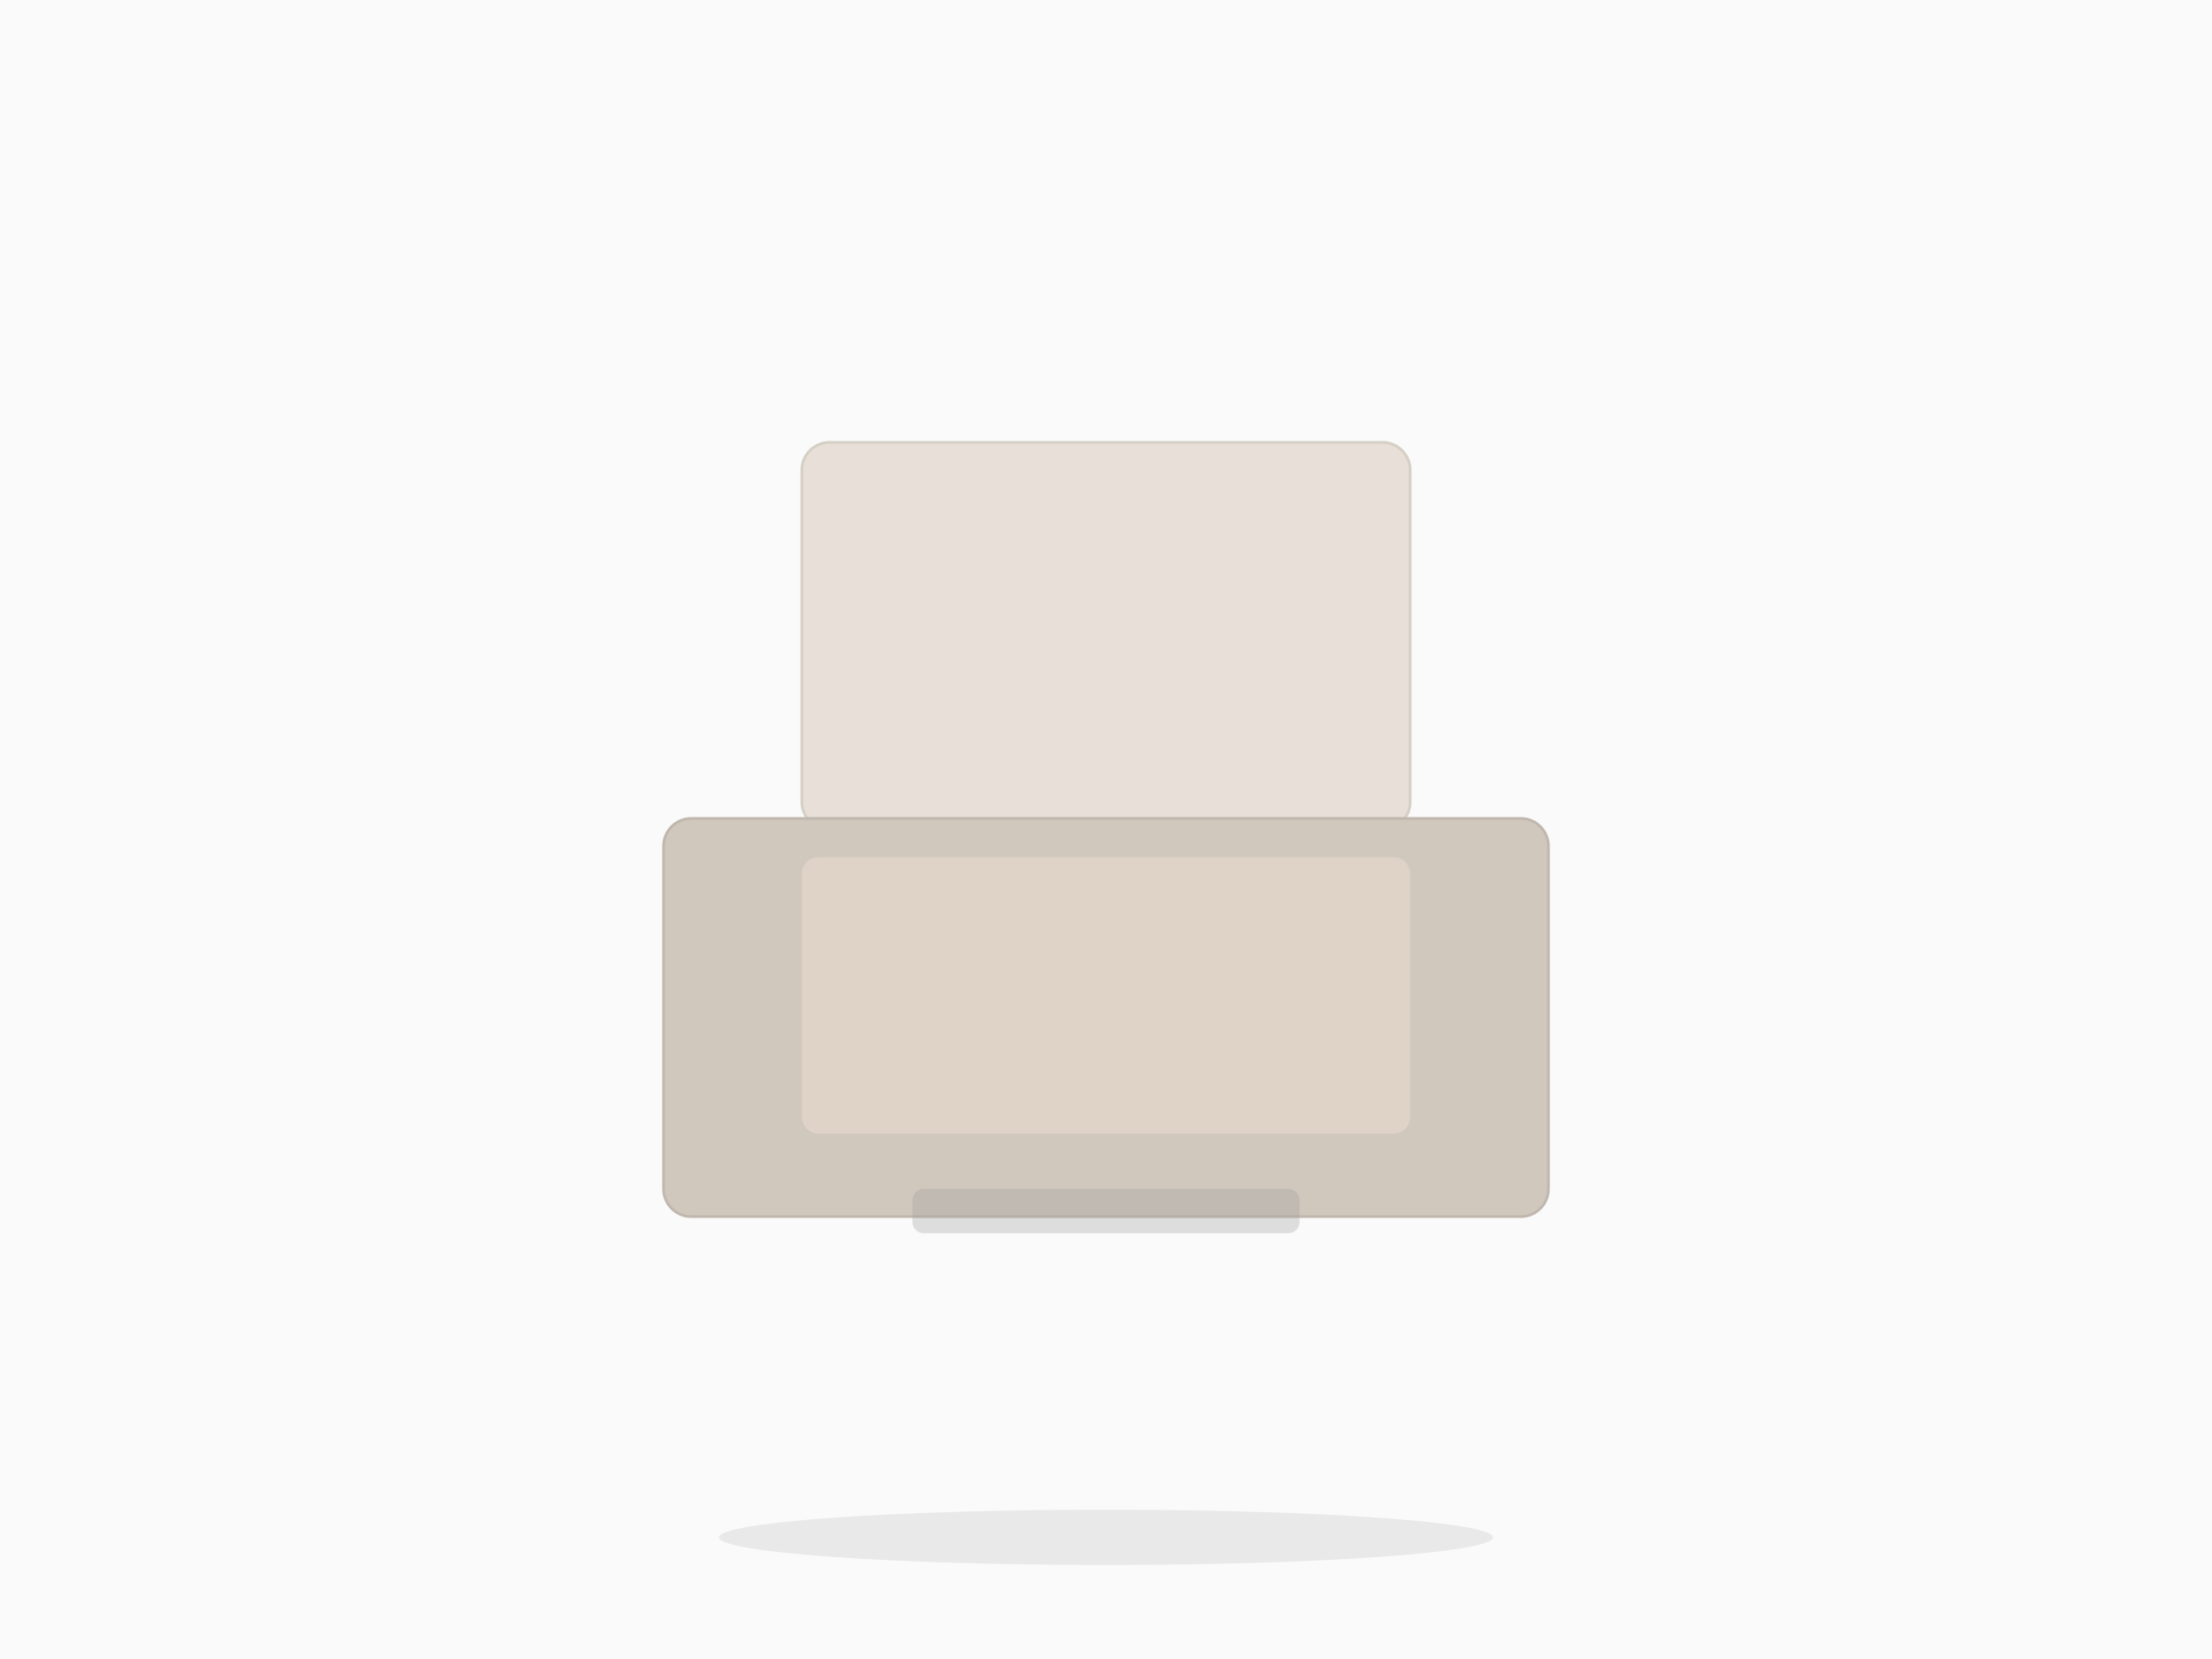
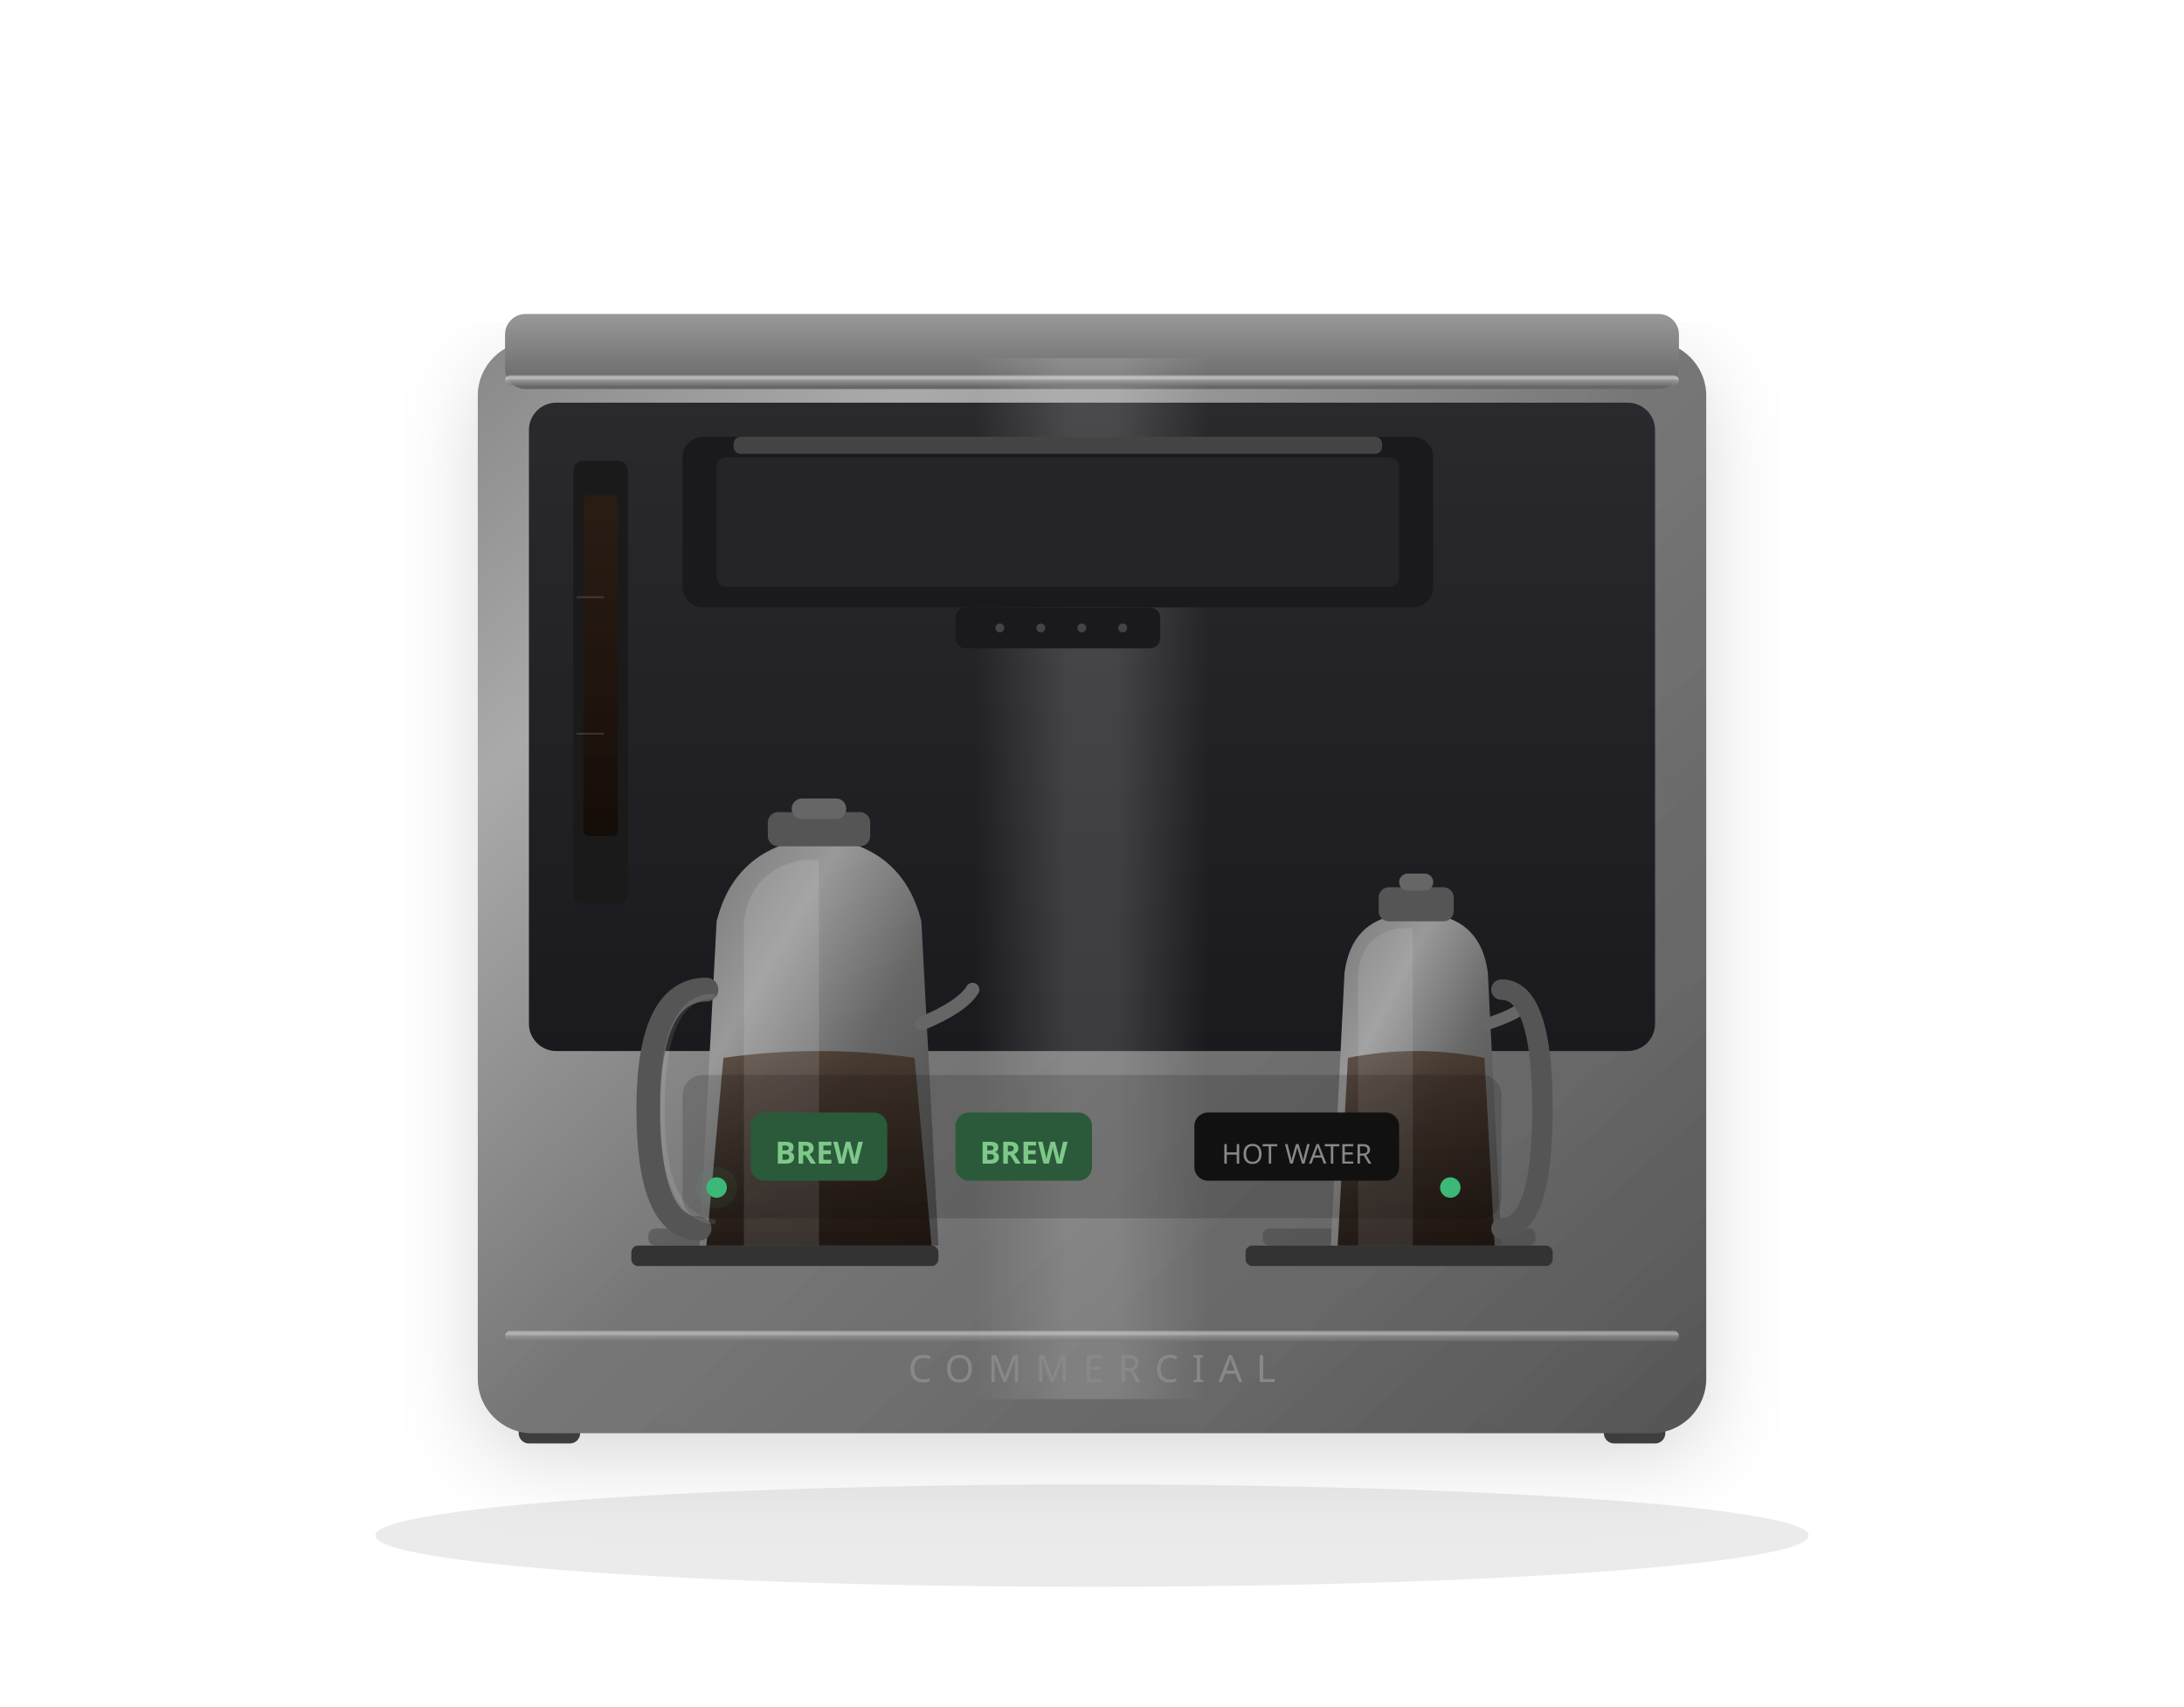
- <svg xmlns="http://www.w3.org/2000/svg" viewBox="0 0 400 300" width="400" height="300">
-   <rect width="400" height="300" fill="#FAFAFA" />
-   <ellipse cx="200" cy="278" rx="70" ry="5" fill="rgba(0,0,0,0.07)" />
-   <rect x="145" y="80" width="110" height="70" rx="5" fill="#E8E0D8" stroke="#D5CFC5" stroke-width="0.5" />
-   <rect x="120" y="148" width="160" height="72" rx="5" fill="#D0C8BD" stroke="#C0B8AE" stroke-width="0.5" />
-   <rect x="145" y="155" width="110" height="50" rx="3" fill="#E0D5C8" opacity="0.85" />
-   <rect x="165" y="215" width="70" height="8" rx="2" fill="#999" opacity="0.3" />
+ <svg xmlns="http://www.w3.org/2000/svg" viewBox="0 0 640 500" width="640" height="500">
+   <defs>
+     <linearGradient id="steelBody" x1="0" y1="0" x2="1" y2="1">
+       <stop offset="0%" stop-color="#888" />
+       <stop offset="20%" stop-color="#aaa" />
+       <stop offset="50%" stop-color="#777" />
+       <stop offset="80%" stop-color="#666" />
+       <stop offset="100%" stop-color="#555" />
+     </linearGradient>
+     <linearGradient id="frontPanel" x1="0" y1="0" x2="0" y2="1">
+       <stop offset="0%" stop-color="#2a2a2e" />
+       <stop offset="100%" stop-color="#1a1a1e" />
+     </linearGradient>
+     <linearGradient id="topFace" x1="0" y1="0" x2="0" y2="1">
+       <stop offset="0%" stop-color="#999" />
+       <stop offset="100%" stop-color="#666" />
+     </linearGradient>
+     <linearGradient id="urnBody" x1="0" y1="0" x2="1" y2="1">
+       <stop offset="0%" stop-color="#777" />
+       <stop offset="30%" stop-color="#999" />
+       <stop offset="60%" stop-color="#666" />
+       <stop offset="100%" stop-color="#4a4a4a" />
+     </linearGradient>
+     <linearGradient id="coffeeFill" x1="0" y1="0" x2="0" y2="1">
+       <stop offset="0%" stop-color="rgba(50,30,15,0.6)" />
+       <stop offset="100%" stop-color="rgba(20,10,5,0.85)" />
+     </linearGradient>
+     <linearGradient id="chrome" x1="0" y1="0" x2="0" y2="1">
+       <stop offset="0%" stop-color="#ccc" />
+       <stop offset="30%" stop-color="#eee" />
+       <stop offset="50%" stop-color="#aaa" />
+       <stop offset="100%" stop-color="#777" />
+     </linearGradient>
+     <linearGradient id="sheen" x1="0" y1="0" x2="1" y2="0">
+       <stop offset="0%" stop-color="rgba(255,255,255,0)" />
+       <stop offset="40%" stop-color="rgba(255,255,255,0)" />
+       <stop offset="48%" stop-color="rgba(255,255,255,0.15)" />
+       <stop offset="52%" stop-color="rgba(255,255,255,0.15)" />
+       <stop offset="60%" stop-color="rgba(255,255,255,0)" />
+       <stop offset="100%" stop-color="rgba(255,255,255,0)" />
+       <animateTransform attributeName="gradientTransform" type="translate" from="-1 0" to="1 0" dur="5s" repeatCount="indefinite" />
+     </linearGradient>
+     <filter id="drop" x="-6%" y="-4%" width="112%" height="114%">
+       <feDropShadow dx="0" dy="7" stdDeviation="12" flood-color="#000" flood-opacity="0.15" />
+     </filter>
+     <filter id="soft" x="-8%" y="-4%" width="116%" height="116%">
+       <feDropShadow dx="0" dy="2" stdDeviation="3" flood-color="#000" flood-opacity="0.08" />
+     </filter>
+   </defs>
+   <ellipse cx="320" cy="450" rx="210" ry="15" fill="rgba(0,0,0,0.08)" />
+   <rect x="152" y="415" width="18" height="8" rx="3" fill="#444" />
+   <rect x="470" y="415" width="18" height="8" rx="3" fill="#444" />
+   <rect x="140" y="100" width="360" height="320" rx="16" fill="url(#steelBody)" filter="url(#drop)" />
+   <rect x="148" y="92" width="344" height="22" rx="6" fill="url(#topFace)" />
+   <rect x="155" y="118" width="330" height="190" rx="8" fill="url(#frontPanel)" />
+   <rect x="150" y="105" width="340" height="305" rx="12" fill="url(#sheen)" pointer-events="none" />
+   <rect x="148" y="110" width="344" height="3" rx="1.5" fill="url(#chrome)" opacity="0.6" />
+   <rect x="148" y="390" width="344" height="3" rx="1.5" fill="url(#chrome)" opacity="0.5" />
+   <rect x="168" y="135" width="16" height="130" rx="3" fill="#1a1a1a" />
+   <rect x="171" y="145" width="10" height="100" rx="1.5" fill="url(#coffeeFill)" />
+   <line x1="169" y1="175" x2="177" y2="175" stroke="rgba(255,255,255,0.15)" stroke-width="0.5" />
+   <line x1="169" y1="215" x2="177" y2="215" stroke="rgba(255,255,255,0.15)" stroke-width="0.5" />
+   <rect x="200" y="128" width="220" height="50" rx="6" fill="#1a1a1e" />
+   <rect x="210" y="134" width="200" height="38" rx="3" fill="#252528" />
+   <rect x="215" y="128" width="190" height="5" rx="2" fill="#444" />
+   <rect x="280" y="178" width="60" height="12" rx="3" fill="#1a1a1e" />
+   <circle cx="293" cy="184" r="1.3" fill="#444" />
+   <circle cx="305" cy="184" r="1.3" fill="#444" />
+   <circle cx="317" cy="184" r="1.3" fill="#444" />
+   <circle cx="329" cy="184" r="1.3" fill="#444" />
+   <g>
+     <ellipse cx="293" cy="192" rx="1.8" ry="3" fill="rgba(80,50,25,0.8)" opacity="0">
+       <animate attributeName="opacity" values="0;0.85;0" dur="1.1s" begin="0s" repeatCount="indefinite" />
+       <animate attributeName="cy" values="192;222" dur="1.1s" begin="0s" repeatCount="indefinite" />
+     </ellipse>
+     <ellipse cx="310" cy="192" rx="1.8" ry="3" fill="rgba(80,50,25,0.8)" opacity="0">
+       <animate attributeName="opacity" values="0;0.85;0" dur="1.2s" begin="0.35s" repeatCount="indefinite" />
+       <animate attributeName="cy" values="192;222" dur="1.2s" begin="0.35s" repeatCount="indefinite" />
+     </ellipse>
+     <ellipse cx="327" cy="192" rx="1.8" ry="3" fill="rgba(80,50,25,0.8)" opacity="0">
+       <animate attributeName="opacity" values="0;0.85;0" dur="1.15s" begin="0.7s" repeatCount="indefinite" />
+       <animate attributeName="cy" values="192;222" dur="1.15s" begin="0.7s" repeatCount="indefinite" />
+     </ellipse>
+     <ellipse cx="310" cy="222" rx="7" ry="1.3" fill="rgba(80,50,25,0.25)" opacity="0">
+       <animate attributeName="opacity" values="0;0.3;0" dur="1.1s" begin="0s" repeatCount="indefinite" />
+     </ellipse>
+     <ellipse cx="310" cy="222" rx="7" ry="1.3" fill="rgba(80,50,25,0.25)" opacity="0">
+       <animate attributeName="opacity" values="0;0.3;0" dur="1.2s" begin="0.35s" repeatCount="indefinite" />
+     </ellipse>
+     <ellipse cx="310" cy="222" rx="7" ry="1.3" fill="rgba(80,50,25,0.25)" opacity="0">
+       <animate attributeName="opacity" values="0;0.3;0" dur="1.15s" begin="0.7s" repeatCount="indefinite" />
+     </ellipse>
+   </g>
+   <rect x="185" y="365" width="90" height="6" rx="2" fill="#333" />
+   <rect x="190" y="360" width="80" height="5" rx="2" fill="#444" opacity="0.5" />
+   <rect x="365" y="365" width="90" height="6" rx="2" fill="#333" />
+   <rect x="370" y="360" width="80" height="5" rx="2" fill="#444" opacity="0.5" />
+   <g>
+     <path d="M205 365 L210 270 Q215 250 235 246 L245 246 Q265 250 270 270 L275 365 Z" fill="url(#urnBody)" />
+     <path d="M212 310 Q240 306 268 310 L273 365 L207 365 Z" fill="url(#coffeeFill)" />
+     <path d="M218 365 L218 270 Q220 255 235 252 L240 252 L240 365 Z" fill="rgba(255,255,255,0.12)" />
+     <rect x="225" y="238" width="30" height="10" rx="3" fill="#555" />
+     <rect x="232" y="234" width="16" height="6" rx="3" fill="#666" />
+     <path d="M270 300 Q282 295 285 290" fill="none" stroke="#666" stroke-width="4" stroke-linecap="round" />
+     <path d="M207 290 Q190 290 190 325 Q190 360 205 360" fill="none" stroke="#555" stroke-width="7" stroke-linecap="round" />
+     <path d="M209 292 Q194 292 194 325 Q194 356 209 358" fill="none" stroke="rgba(255,255,255,0.1)" stroke-width="1.5" stroke-linecap="round" />
+   </g>
+   <g>
+     <path d="M390 365 L394 285 Q396 270 410 268 L420 268 Q434 270 436 285 L440 365 Z" fill="url(#urnBody)" />
+     <path d="M395 310 Q415 306 435 310 L438 365 L392 365 Z" fill="url(#coffeeFill)" />
+     <path d="M398 365 L398 285 Q399 274 410 272 L414 272 L414 365 Z" fill="rgba(255,255,255,0.1)" />
+     <rect x="404" y="260" width="22" height="10" rx="3" fill="#555" />
+     <rect x="410" y="256" width="10" height="5" rx="2.5" fill="#666" />
+     <path d="M436 300 Q445 297 446 295" fill="none" stroke="#666" stroke-width="3.5" stroke-linecap="round" />
+     <path d="M440 290 Q452 290 452 325 Q452 360 440 360" fill="none" stroke="#555" stroke-width="6" stroke-linecap="round" />
+   </g>
+   <rect x="200" y="315" width="240" height="42" rx="6" fill="rgba(0,0,0,0.15)" />
+   <rect x="220" y="326" width="40" height="20" rx="4" fill="#2a5a3a" />
+   <text x="240" y="341" text-anchor="middle" font-family="system-ui, sans-serif" font-size="9" font-weight="600" fill="#7ec88a">BREW</text>
+   <rect x="280" y="326" width="40" height="20" rx="4" fill="#2a5a3a" />
+   <text x="300" y="341" text-anchor="middle" font-family="system-ui, sans-serif" font-size="9" font-weight="600" fill="#7ec88a">BREW</text>
+   <rect x="350" y="326" width="60" height="20" rx="4" fill="#111" />
+   <text x="380" y="341" text-anchor="middle" font-family="system-ui, sans-serif" font-size="8" font-weight="500" fill="#888">HOT WATER</text>
+   <circle cx="210" cy="348" r="3" fill="#3cb878">
+     <animate attributeName="opacity" values="0.25;1;0.25" dur="2s" repeatCount="indefinite" />
+   </circle>
+   <circle cx="210" cy="348" r="6" fill="#3cb878" opacity="0.08">
+     <animate attributeName="opacity" values="0.02;0.14;0.02" dur="2s" repeatCount="indefinite" />
+     <animate attributeName="r" values="5;9;5" dur="2s" repeatCount="indefinite" />
+   </circle>
+   <circle cx="425" cy="348" r="3" fill="#3cb878">
+     <animate attributeName="opacity" values="0.25;1;0.25" dur="2s" begin="0.7s" repeatCount="indefinite" />
+   </circle>
+   <g opacity="0.3">
+     <path d="M220 240 Q222 225 218 210" fill="none" stroke="#aaa" stroke-width="2" stroke-linecap="round" opacity="0">
+       <animate attributeName="opacity" values="0;0.45;0" dur="2.5s" begin="0s" repeatCount="indefinite" />
+       <animateTransform attributeName="transform" type="translate" from="0 0" to="-2 -14" dur="2.5s" begin="0s" repeatCount="indefinite" />
+     </path>
+     <path d="M240 238 Q242 220 238 205" fill="none" stroke="#aaa" stroke-width="2.2" stroke-linecap="round" opacity="0">
+       <animate attributeName="opacity" values="0;0.5;0" dur="2.8s" begin="0.6s" repeatCount="indefinite" />
+       <animateTransform attributeName="transform" type="translate" from="0 0" to="2 -16" dur="2.8s" begin="0.6s" repeatCount="indefinite" />
+     </path>
+     <path d="M258 240 Q260 223 256 208" fill="none" stroke="#aaa" stroke-width="1.8" stroke-linecap="round" opacity="0">
+       <animate attributeName="opacity" values="0;0.4;0" dur="2.6s" begin="1.3s" repeatCount="indefinite" />
+       <animateTransform attributeName="transform" type="translate" from="0 0" to="3 -12" dur="2.6s" begin="1.3s" repeatCount="indefinite" />
+     </path>
+   </g>
+   <g opacity="0.25">
+     <path d="M415 256 Q416 242 413 228" fill="none" stroke="#aaa" stroke-width="1.8" stroke-linecap="round" opacity="0">
+       <animate attributeName="opacity" values="0;0.4;0" dur="2.4s" begin="0.3s" repeatCount="indefinite" />
+       <animateTransform attributeName="transform" type="translate" from="0 0" to="-2 -12" dur="2.4s" begin="0.3s" repeatCount="indefinite" />
+     </path>
+     <path d="M423 254 Q424 240 420 226" fill="none" stroke="#aaa" stroke-width="1.6" stroke-linecap="round" opacity="0">
+       <animate attributeName="opacity" values="0;0.45;0" dur="2.6s" begin="0.9s" repeatCount="indefinite" />
+       <animateTransform attributeName="transform" type="translate" from="0 0" to="2 -14" dur="2.6s" begin="0.9s" repeatCount="indefinite" />
+     </path>
+   </g>
+   <text x="320" y="405" text-anchor="middle" font-family="system-ui, sans-serif" font-size="11" font-weight="500" letter-spacing="4" fill="#888">COMMERCIAL</text>
</svg>
